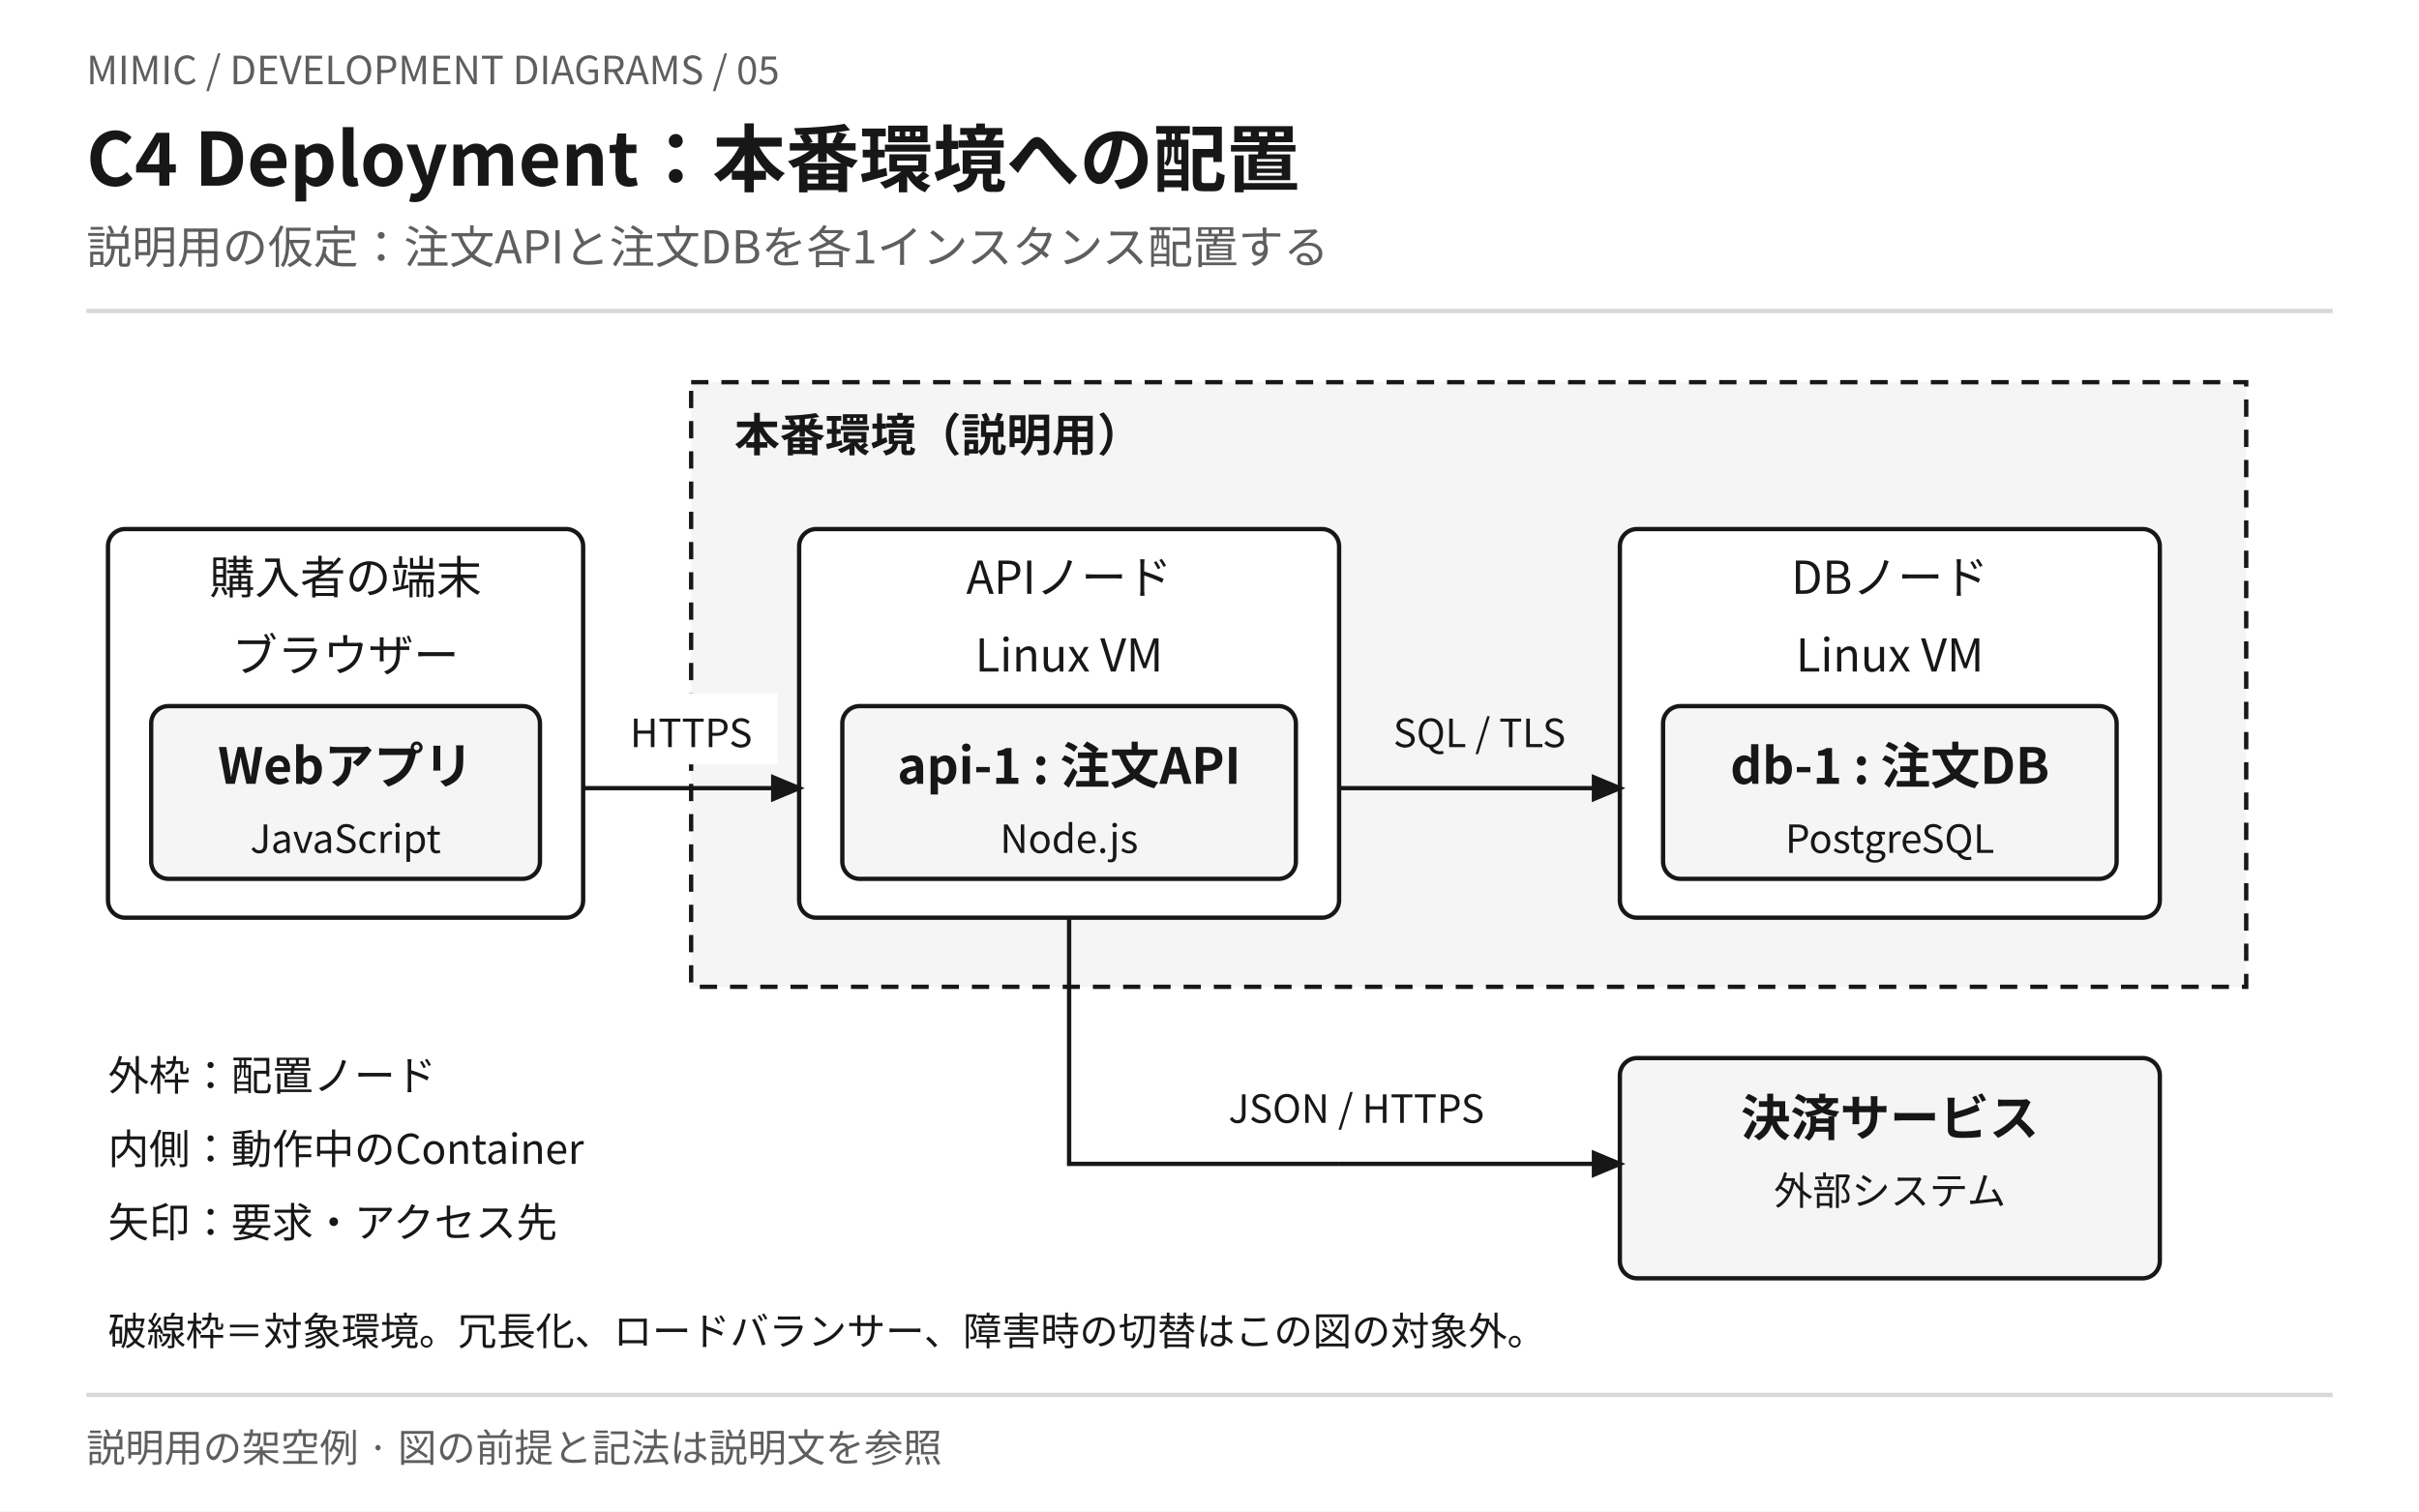
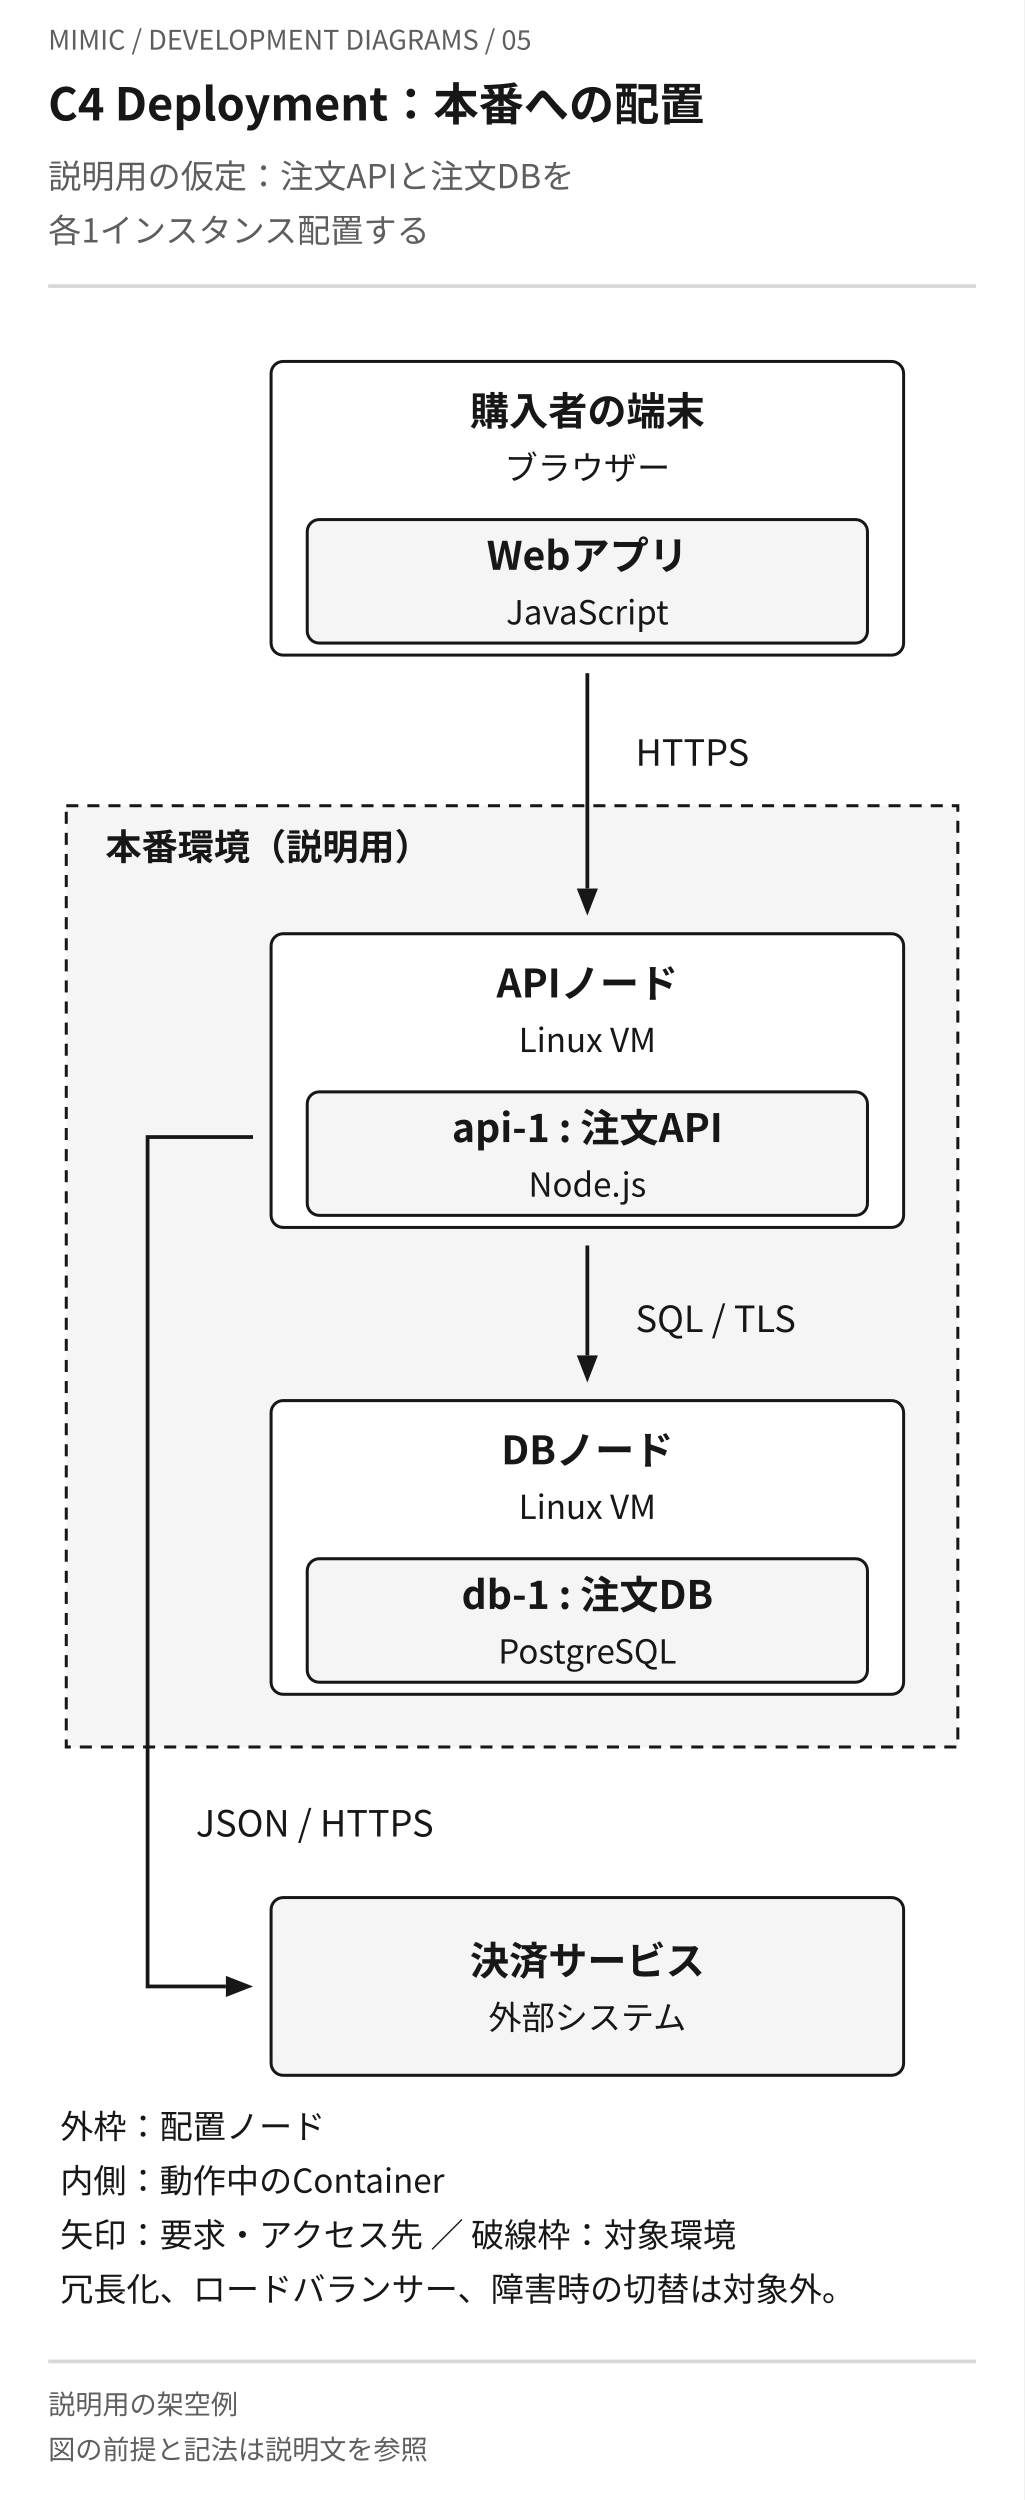
- <svg xmlns="http://www.w3.org/2000/svg" viewBox="0 0 1120 700" role="img" aria-labelledby="title desc">
-   <rect x="0" y="0" width="1120" height="700" fill="#ffffff" stroke="none" stroke-width="2" />
-   <text x="40" y="39" fill="#5e5e5e" font-family="Noto Sans CJK JP, sans-serif" font-size="18" font-weight="400" text-anchor="start">MIMIC  /  DEVELOPMENT DIAGRAMS  /  05</text>
-   <text x="40" y="86" fill="#171717" font-family="Noto Sans CJK JP, sans-serif" font-size="34" font-weight="600" text-anchor="start">C4 Deployment：本番環境への配置</text>
-   <text x="40" y="122" fill="#5e5e5e" font-family="Noto Sans CJK JP, sans-serif" font-size="21" font-weight="400" text-anchor="start">説明用の仮定：注文APIと注文DBを各1インスタンス配置する</text>
-   <line x1="40" y1="144" x2="1080" y2="144" stroke="#d8d8d8" stroke-width="2" />
-   <line x1="40" y1="646" x2="1080" y2="646" stroke="#d8d8d8" stroke-width="2" />
-   <text x="40" y="677" fill="#5e5e5e" font-family="Noto Sans CJK JP, sans-serif" font-size="18" font-weight="400" text-anchor="start">説明用の架空例 · 図の前提と記法は説明文を参照</text>
-   <rect x="320" y="177" width="720" height="280" fill="#f5f5f5" stroke="#171717" stroke-width="2" stroke-dasharray="8 6" />
-   <text x="340" y="209" fill="#171717" font-family="Noto Sans CJK JP, sans-serif" font-size="21" font-weight="600" text-anchor="start">本番環境（説明用）</text>
-   <rect x="50" y="245" width="220" height="180" fill="#ffffff" stroke="#171717" stroke-width="2" rx="8" />
-   <text x="160" y="275" fill="#171717" font-family="Noto Sans CJK JP, sans-serif" font-size="21" font-weight="400" text-anchor="middle">購入者の端末</text>
-   <text x="160" y="311" fill="#171717" font-family="Noto Sans CJK JP, sans-serif" font-size="21" font-weight="400" text-anchor="middle">ブラウザー</text>
-   <rect x="70" y="327" width="180" height="80" fill="#f5f5f5" stroke="#171717" stroke-width="2" rx="8" />
-   <text x="160.0" y="363" fill="#171717" font-family="Noto Sans CJK JP, sans-serif" font-size="23" font-weight="600" text-anchor="middle">Webアプリ</text>
-   <text x="160.0" y="395" fill="#171717" font-family="Noto Sans CJK JP, sans-serif" font-size="18" font-weight="400" text-anchor="middle">JavaScript</text>
-   <rect x="370" y="245" width="250" height="180" fill="#ffffff" stroke="#171717" stroke-width="2" rx="8" />
-   <text x="495" y="275" fill="#171717" font-family="Noto Sans CJK JP, sans-serif" font-size="21" font-weight="400" text-anchor="middle">APIノード</text>
-   <text x="495" y="311" fill="#171717" font-family="Noto Sans CJK JP, sans-serif" font-size="21" font-weight="400" text-anchor="middle">Linux VM</text>
-   <rect x="390" y="327" width="210" height="80" fill="#f5f5f5" stroke="#171717" stroke-width="2" rx="8" />
-   <text x="495.0" y="363" fill="#171717" font-family="Noto Sans CJK JP, sans-serif" font-size="23" font-weight="600" text-anchor="middle">api-1 : 注文API</text>
-   <text x="495.0" y="395" fill="#171717" font-family="Noto Sans CJK JP, sans-serif" font-size="18" font-weight="400" text-anchor="middle">Node.js</text>
-   <rect x="750" y="245" width="250" height="180" fill="#ffffff" stroke="#171717" stroke-width="2" rx="8" />
-   <text x="875" y="275" fill="#171717" font-family="Noto Sans CJK JP, sans-serif" font-size="21" font-weight="400" text-anchor="middle">DBノード</text>
-   <text x="875" y="311" fill="#171717" font-family="Noto Sans CJK JP, sans-serif" font-size="21" font-weight="400" text-anchor="middle">Linux VM</text>
-   <rect x="770" y="327" width="210" height="80" fill="#f5f5f5" stroke="#171717" stroke-width="2" rx="8" />
-   <text x="875.0" y="363" fill="#171717" font-family="Noto Sans CJK JP, sans-serif" font-size="23" font-weight="600" text-anchor="middle">db-1 : 注文DB</text>
-   <text x="875.0" y="395" fill="#171717" font-family="Noto Sans CJK JP, sans-serif" font-size="18" font-weight="400" text-anchor="middle">PostgreSQL</text>
-   <line x1="270" y1="365" x2="370" y2="365" stroke="#171717" stroke-width="2" />
-   <polygon points="358.0,360.0 370,365 358.0,370.0" fill="#171717" stroke="#171717" stroke-width="2" />
-   <rect x="280" y="321" width="80" height="33" fill="#ffffff" stroke="none" stroke-width="2" />
-   <text x="320" y="346" fill="#171717" font-family="Noto Sans CJK JP, sans-serif" font-size="18" font-weight="400" text-anchor="middle">HTTPS</text>
-   <line x1="620" y1="365" x2="750" y2="365" stroke="#171717" stroke-width="2" />
-   <polygon points="738.0,360.0 750,365 738.0,370.0" fill="#171717" stroke="#171717" stroke-width="2" />
-   <text x="685" y="346" fill="#171717" font-family="Noto Sans CJK JP, sans-serif" font-size="18" font-weight="400" text-anchor="middle">SQL / TLS</text>
-   <rect x="750" y="490" width="250" height="102" fill="#f5f5f5" stroke="#171717" stroke-width="2" rx="8" />
-   <text x="875.0" y="526" fill="#171717" font-family="Noto Sans CJK JP, sans-serif" font-size="23" font-weight="600" text-anchor="middle">決済サービス</text>
-   <text x="875.0" y="558" fill="#171717" font-family="Noto Sans CJK JP, sans-serif" font-size="18" font-weight="400" text-anchor="middle">外部システム</text>
-   <polyline points="495,425 495,539 620,539" fill="none" stroke="#171717" stroke-width="2" />
-   <line x1="620" y1="539" x2="750" y2="539" stroke="#171717" stroke-width="2" />
-   <polygon points="738.0,534.0 750,539 738.0,544.0" fill="#171717" stroke="#171717" stroke-width="2" />
-   <text x="628" y="520" fill="#171717" font-family="Noto Sans CJK JP, sans-serif" font-size="18" font-weight="400" text-anchor="middle">JSON / HTTPS</text>
-   <text x="50" y="505" fill="#171717" font-family="Noto Sans CJK JP, sans-serif" font-size="19" font-weight="400" text-anchor="start">外枠：配置ノード</text>
-   <text x="50" y="539" fill="#171717" font-family="Noto Sans CJK JP, sans-serif" font-size="19" font-weight="400" text-anchor="start">内側：動作中のContainer</text>
-   <text x="50" y="573" fill="#171717" font-family="Noto Sans CJK JP, sans-serif" font-size="19" font-weight="400" text-anchor="start">矢印：要求・アクセス先</text>
-   <text x="50" y="623" fill="#171717" font-family="Noto Sans CJK JP, sans-serif" font-size="18" font-weight="400" text-anchor="start">破線枠＝対象環境。冗長化、ロードバランサー、障害時の切替はこの図の対象外。</text>
+ <svg xmlns="http://www.w3.org/2000/svg" viewBox="0 0 680 1660" role="img" aria-labelledby="title desc">
+   <rect x="0" y="0" width="680" height="1660" fill="#ffffff" stroke="none" stroke-width="2" />
+   <text x="32" y="33" fill="#5e5e5e" font-family="Noto Sans CJK JP, sans-serif" font-size="18" font-weight="400" text-anchor="start">MIMIC / DEVELOPMENT DIAGRAMS / 05</text>
+   <text x="32" y="80" fill="#171717" font-family="Noto Sans CJK JP, sans-serif" font-size="30" font-weight="600" text-anchor="start">C4 Deployment：本番への配置</text>
+   <text x="32" y="125" fill="#5e5e5e" font-family="Noto Sans CJK JP, sans-serif" font-size="22" font-weight="400" text-anchor="start">説明用の仮定：注文APIと注文DBを</text>
+   <text x="32" y="161" fill="#5e5e5e" font-family="Noto Sans CJK JP, sans-serif" font-size="22" font-weight="400" text-anchor="start">各1インスタンス配置する</text>
+   <line x1="32" y1="190" x2="648" y2="190" stroke="#d8d8d8" stroke-width="2.5" />
+   <line x1="32" y1="1568" x2="648" y2="1568" stroke="#d8d8d8" stroke-width="2.5" />
+   <text x="32" y="1603" fill="#5e5e5e" font-family="Noto Sans CJK JP, sans-serif" font-size="18" font-weight="400" text-anchor="start">説明用の架空例</text>
+   <text x="32" y="1633" fill="#5e5e5e" font-family="Noto Sans CJK JP, sans-serif" font-size="18" font-weight="400" text-anchor="start">図の前提と記法は説明文を参照</text>
+   <rect x="44" y="535" width="592" height="625" fill="#f5f5f5" stroke="#171717" stroke-width="2" stroke-dasharray="8 6" />
+   <text x="70" y="571" fill="#171717" font-family="Noto Sans CJK JP, sans-serif" font-size="24" font-weight="600" text-anchor="start">本番環境（説明用）</text>
+   <rect x="180" y="240" width="420" height="195" fill="#ffffff" stroke="#171717" stroke-width="2" rx="8" />
+   <text x="390.0" y="271.0" fill="#171717" font-family="Noto Sans CJK JP, sans-serif" font-size="26" font-weight="600" text-anchor="middle" dominant-baseline="central">購入者の端末</text>
+   <text x="390.0" y="309.0" fill="#171717" font-family="Noto Sans CJK JP, sans-serif" font-size="22" font-weight="400" text-anchor="middle" dominant-baseline="central">ブラウザー</text>
+   <rect x="204" y="345" width="372" height="82" fill="#f5f5f5" stroke="#171717" stroke-width="2" rx="8" />
+   <text x="390.0" y="367.0" fill="#171717" font-family="Noto Sans CJK JP, sans-serif" font-size="26" font-weight="600" text-anchor="middle" dominant-baseline="central">Webアプリ</text>
+   <text x="390.0" y="405.0" fill="#171717" font-family="Noto Sans CJK JP, sans-serif" font-size="22" font-weight="400" text-anchor="middle" dominant-baseline="central">JavaScript</text>
+   <rect x="180" y="620" width="420" height="195" fill="#ffffff" stroke="#171717" stroke-width="2" rx="8" />
+   <text x="390.0" y="651.0" fill="#171717" font-family="Noto Sans CJK JP, sans-serif" font-size="26" font-weight="600" text-anchor="middle" dominant-baseline="central">APIノード</text>
+   <text x="390.0" y="689.0" fill="#171717" font-family="Noto Sans CJK JP, sans-serif" font-size="22" font-weight="400" text-anchor="middle" dominant-baseline="central">Linux VM</text>
+   <rect x="204" y="725" width="372" height="82" fill="#f5f5f5" stroke="#171717" stroke-width="2" rx="8" />
+   <text x="390.0" y="747.0" fill="#171717" font-family="Noto Sans CJK JP, sans-serif" font-size="26" font-weight="600" text-anchor="middle" dominant-baseline="central">api-1 : 注文API</text>
+   <text x="390.0" y="785.0" fill="#171717" font-family="Noto Sans CJK JP, sans-serif" font-size="22" font-weight="400" text-anchor="middle" dominant-baseline="central">Node.js</text>
+   <rect x="180" y="930" width="420" height="195" fill="#ffffff" stroke="#171717" stroke-width="2" rx="8" />
+   <text x="390.0" y="961.0" fill="#171717" font-family="Noto Sans CJK JP, sans-serif" font-size="26" font-weight="600" text-anchor="middle" dominant-baseline="central">DBノード</text>
+   <text x="390.0" y="999.0" fill="#171717" font-family="Noto Sans CJK JP, sans-serif" font-size="22" font-weight="400" text-anchor="middle" dominant-baseline="central">Linux VM</text>
+   <rect x="204" y="1035" width="372" height="82" fill="#f5f5f5" stroke="#171717" stroke-width="2" rx="8" />
+   <text x="390.0" y="1057.0" fill="#171717" font-family="Noto Sans CJK JP, sans-serif" font-size="26" font-weight="600" text-anchor="middle" dominant-baseline="central">db-1 : 注文DB</text>
+   <text x="390.0" y="1095.0" fill="#171717" font-family="Noto Sans CJK JP, sans-serif" font-size="22" font-weight="400" text-anchor="middle" dominant-baseline="central">PostgreSQL</text>
+   <polyline points="390.0,447.0 390.0,590.0" fill="none" stroke="#171717" stroke-width="2.5" />
+   <polygon points="397.0,590.0 390.0,608.0 383.0,590.0" fill="#171717" stroke="none" />
+   <text x="422" y="498" fill="#171717" font-family="Noto Sans CJK JP, sans-serif" font-size="24" font-weight="400" text-anchor="start" dominant-baseline="central">HTTPS</text>
+   <polyline points="390.0,827.0 390.0,900.0" fill="none" stroke="#171717" stroke-width="2.5" />
+   <polygon points="397.0,900.0 390.0,918.0 383.0,900.0" fill="#171717" stroke="none" />
+   <text x="422" y="874" fill="#171717" font-family="Noto Sans CJK JP, sans-serif" font-size="24" font-weight="400" text-anchor="start" dominant-baseline="central">SQL / TLS</text>
+   <rect x="180" y="1260" width="420" height="118" fill="#f5f5f5" stroke="#171717" stroke-width="2" rx="8" />
+   <text x="390.0" y="1300.0" fill="#171717" font-family="Noto Sans CJK JP, sans-serif" font-size="26" font-weight="600" text-anchor="middle" dominant-baseline="central">決済サービス</text>
+   <text x="390.0" y="1338.0" fill="#171717" font-family="Noto Sans CJK JP, sans-serif" font-size="22" font-weight="400" text-anchor="middle" dominant-baseline="central">外部システム</text>
+   <polyline points="168.0,755.0 98.0,755.0 98.0,1319.0 150.0,1319.0" fill="none" stroke="#171717" stroke-width="2.5" />
+   <polygon points="150.0,1312.0 168.0,1319.0 150.0,1326.0" fill="#171717" stroke="none" />
+   <text x="130" y="1209" fill="#171717" font-family="Noto Sans CJK JP, sans-serif" font-size="24" font-weight="400" text-anchor="start" dominant-baseline="central">JSON / HTTPS</text>
+   <text x="40" y="1420" fill="#171717" font-family="Noto Sans CJK JP, sans-serif" font-size="22" font-weight="400" text-anchor="start">外枠：配置ノード</text>
+   <text x="40" y="1456" fill="#171717" font-family="Noto Sans CJK JP, sans-serif" font-size="22" font-weight="400" text-anchor="start">内側：動作中のContainer</text>
+   <text x="40" y="1492" fill="#171717" font-family="Noto Sans CJK JP, sans-serif" font-size="22" font-weight="400" text-anchor="start">矢印：要求・アクセス先 ／ 破線枠：対象環境</text>
+   <text x="40" y="1528" fill="#171717" font-family="Noto Sans CJK JP, sans-serif" font-size="22" font-weight="400" text-anchor="start">冗長化、ロードバランサー、障害時の切替は対象外。</text>
</svg>
